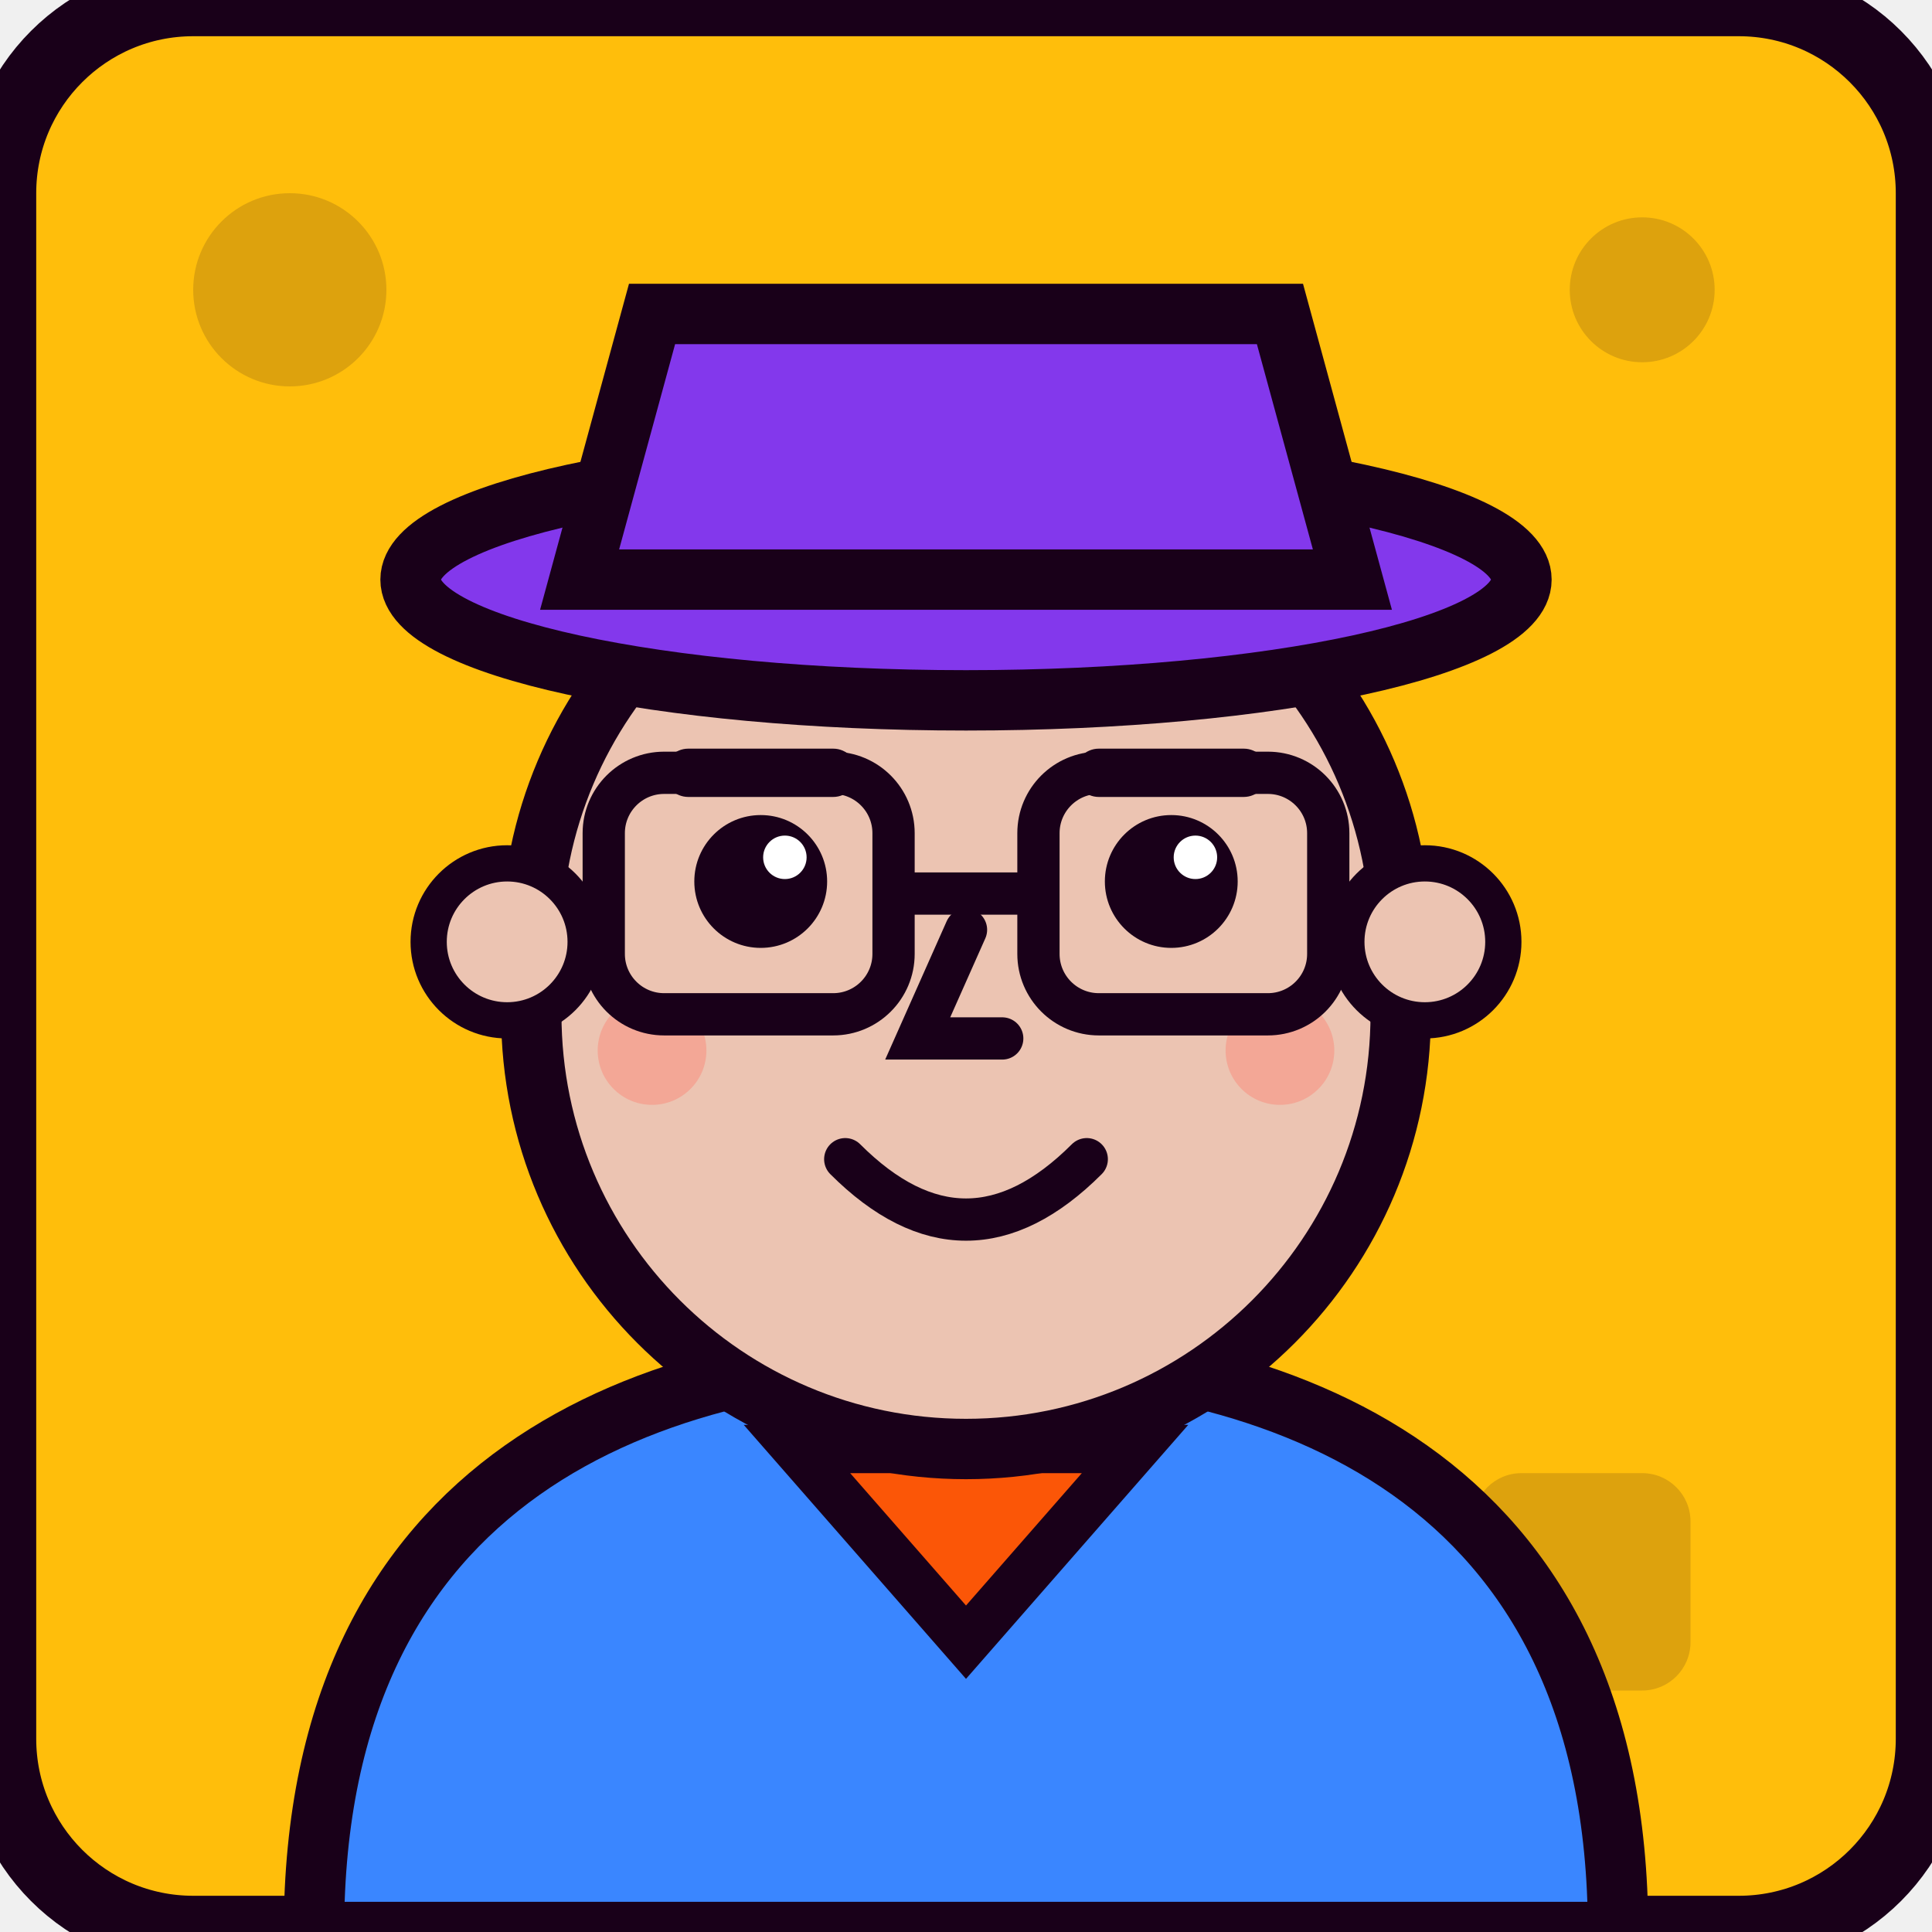
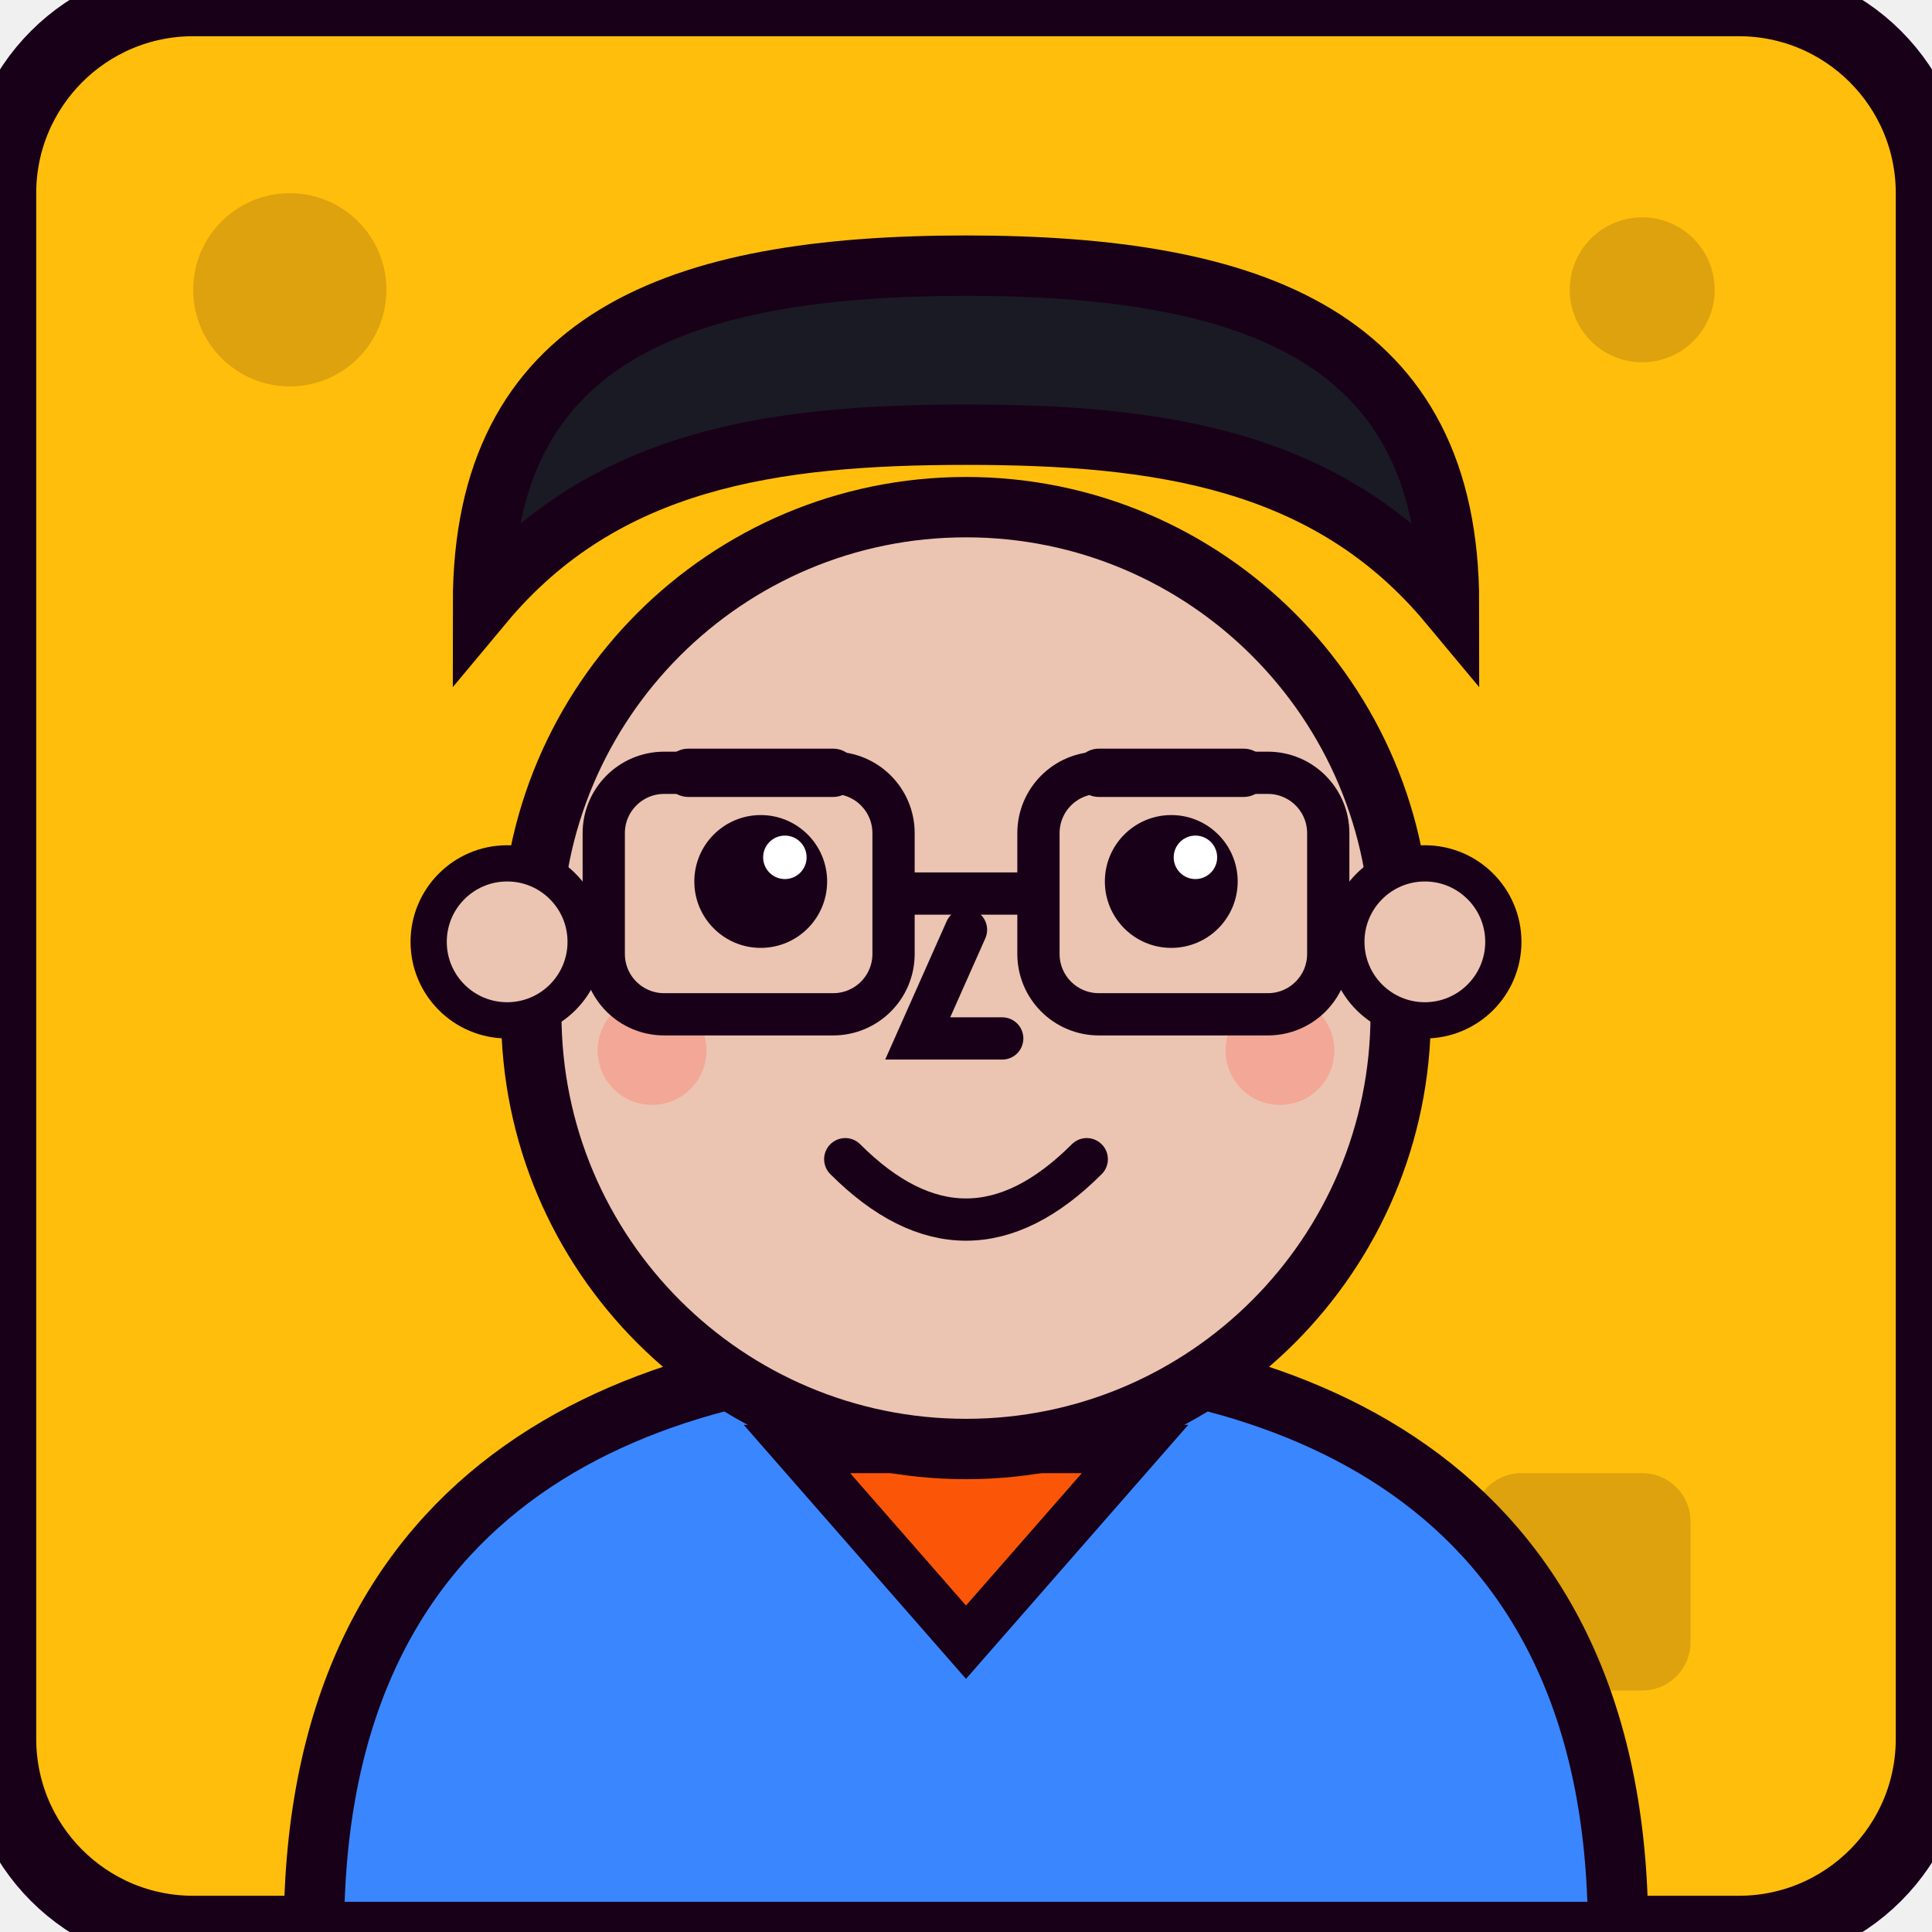
<svg xmlns="http://www.w3.org/2000/svg" viewBox="0 0 160 160" width="100%" height="100%">
  <rect x="0" y="0" width="160" height="160" rx="16" fill="#FFBE0B" stroke="#190019" stroke-width="6" />
  <circle cx="24" cy="24" r="8" fill="#190019" opacity="0.15" />
  <circle cx="136" cy="24" r="6" fill="#190019" opacity="0.15" />
  <rect x="122" y="122" width="18" height="18" rx="4" fill="#190019" opacity="0.15" />
  <path d="M 26 160 C 26 122, 54 112, 80 112 C 106 112, 134 122, 134 160 Z" fill="#3A86FF" stroke="#190019" stroke-width="5" />
  <path d="M 66 120 L 80 136 L 94 120 Z" fill="#FB5607" stroke="#190019" stroke-width="4" />
  <rect x="44" y="42" width="72" height="78" rx="36" fill="#ECC4B2" stroke="#190019" stroke-width="5" />
  <circle cx="42" cy="78" r="6.5" fill="#ECC4B2" stroke="#190019" stroke-width="3" />
  <circle cx="118" cy="78" r="6.5" fill="#ECC4B2" stroke="#190019" stroke-width="3" />
  <path d="M 80 77 L 76 86 L 83 86" fill="none" stroke="#190019" stroke-width="3.5" stroke-linecap="round" />
  <circle cx="54" cy="87" r="4.5" fill="#FF6F61" opacity="0.35" />
  <circle cx="106" cy="87" r="4.5" fill="#FF6F61" opacity="0.35" />
  <path d="M 70 96 Q 80 106 90 96" fill="none" stroke="#190019" stroke-width="3.5" stroke-linecap="round" />
  <circle cx="63" cy="73" r="5.5" fill="#190019" />
  <circle cx="97" cy="73" r="5.5" fill="#190019" />
  <circle cx="65" cy="71" r="1.8" fill="#FFFFFF" />
  <circle cx="99" cy="71" r="1.8" fill="#FFFFFF" />
  <rect x="55" y="62" width="16" height="4" rx="2" fill="#190019" />
  <rect x="89" y="62" width="16" height="4" rx="2" fill="#190019" />
-   <ellipse cx="80" cy="48" rx="46" ry="10" fill="#8338EC" stroke="#190019" stroke-width="5" />
-   <path d="M 48 48 L 54 26 L 106 26 L 112 48 Z" fill="#8338EC" stroke="#190019" stroke-width="5" />
+   <path d="M 40 50 C 40 28, 56 22, 80 22 C 104 22, 120 28, 120 50 C 110 38, 96 36, 80 36 C 64 36, 50 38, 40 50 Z" fill="#1A1A24" stroke="#190019" stroke-width="5" />
  <rect x="50" y="64" width="24" height="20" rx="5" fill="none" stroke="#190019" stroke-width="3.5" />
  <rect x="86" y="64" width="24" height="20" rx="5" fill="none" stroke="#190019" stroke-width="3.5" />
  <line x1="74" y1="74" x2="86" y2="74" stroke="#190019" stroke-width="3.5" />
</svg>
